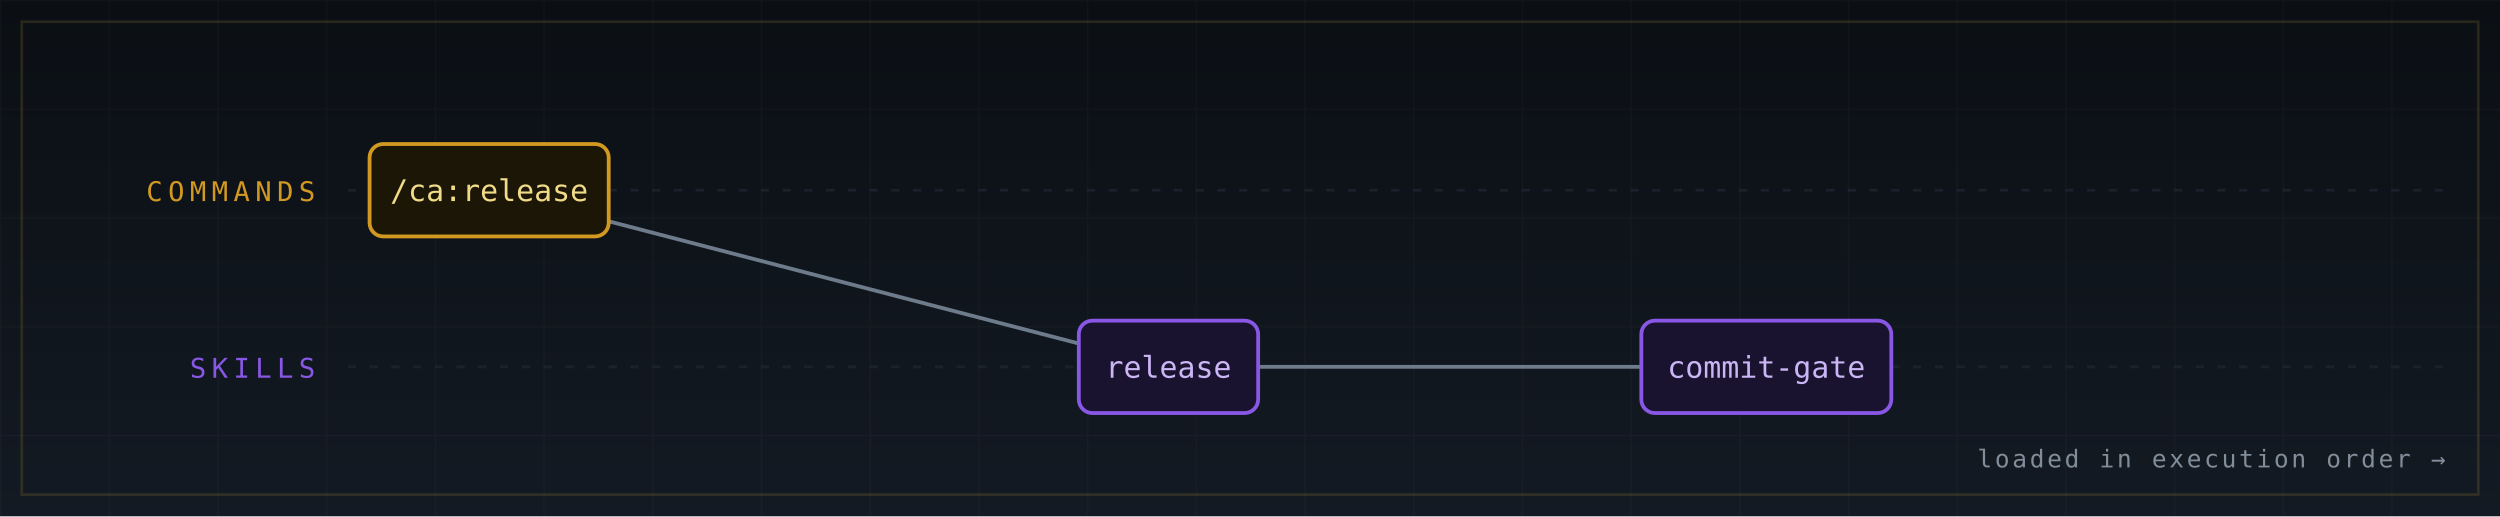
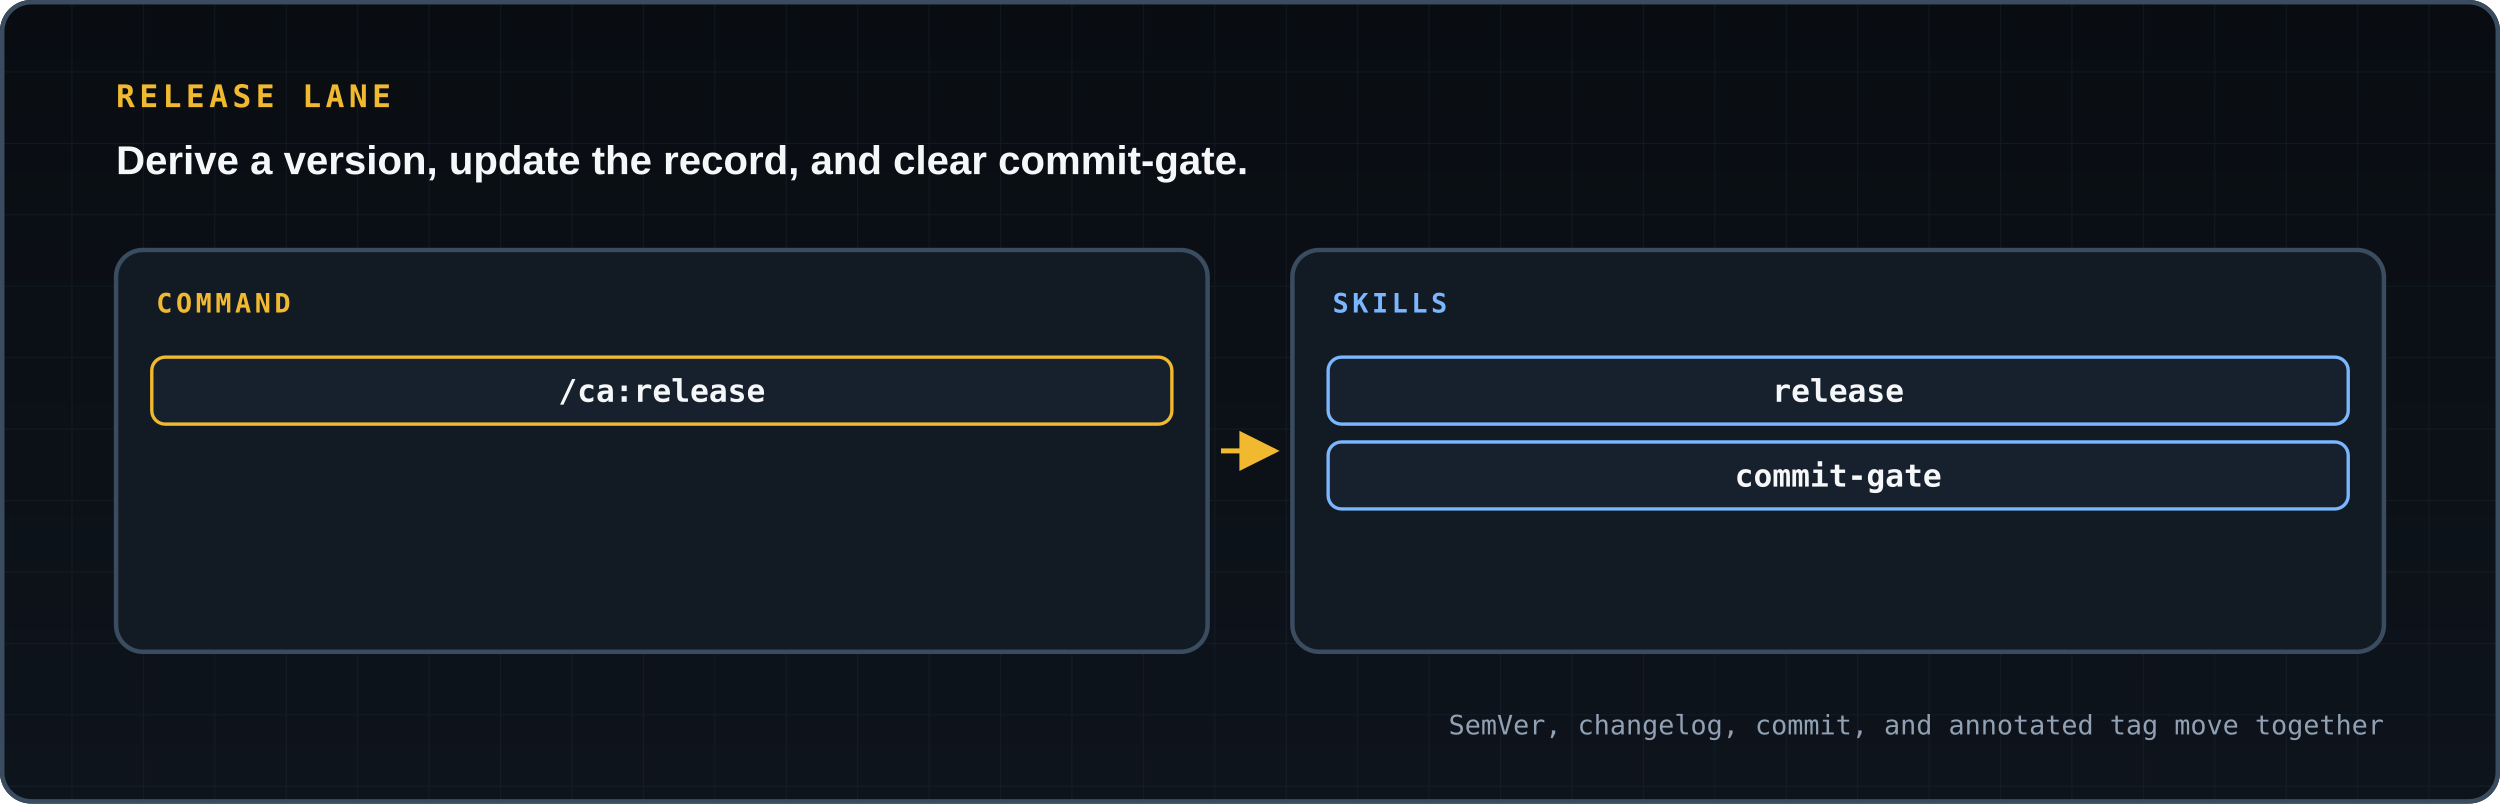
- <svg xmlns="http://www.w3.org/2000/svg" viewBox="0 0 920 190" role="img" aria-label="The /ca:release lane across two rows by piece type, loaded in order. Commands row: /ca:release. Skills row: release, then commit-gate. A connector runs left to right in execution order: /ca:release routes to the release skill, which derives the version and updates the changelog, then routes through commit-gate when those changes need a commit before tagging.">
+ <svg xmlns="http://www.w3.org/2000/svg" viewBox="0 0 1120 360" role="img" data-diagram-system="ca-v2">
  <defs>
-     <linearGradient id="lrel-bg" x1="0" y1="0" x2="0" y2="1">
-       <stop offset="0" stop-color="#0b0f14" />
-       <stop offset="1" stop-color="#131a23" />
+     <linearGradient id="canvas" x1="0" y1="0" x2="0" y2="1">
+       <stop stop-color="#090d12" />
+       <stop offset="1" stop-color="#0e141c" />
    </linearGradient>
-     <pattern id="lrel-grid" width="40" height="40" patternUnits="userSpaceOnUse">
-       <path d="M 40 0 L 0 0 0 40" fill="none" stroke="#e6edf3" stroke-opacity="0.028" stroke-width="1" />
+     <pattern id="grid" width="32" height="32" patternUnits="userSpaceOnUse">
+       <path d="M32 0H0V32" fill="none" stroke="#273647" stroke-width="1" stroke-opacity=".24" />
    </pattern>
-     <marker id="lrel-arrow" markerWidth="7" markerHeight="7" refX="5.5" refY="3" orient="auto">
-       <path d="M0,0 L0,6 L7,3 Z" fill="#6e7b8b" />
+     <marker id="arrow" markerWidth="8" markerHeight="8" refX="7" refY="4" orient="auto" markerUnits="strokeWidth">
+       <path d="M0 0 8 4 0 8z" fill="context-stroke" />
    </marker>
  </defs>
-   <rect width="920" height="190" fill="url(#lrel-bg)" />
-   <rect width="920" height="190" fill="url(#lrel-grid)" />
-   <rect x="8" y="8" width="904" height="174" fill="none" stroke="#e3b341" stroke-opacity="0.14" stroke-width="1" />
-   <line x1="128" y1="70" x2="900" y2="70" stroke="#22303f" stroke-opacity="0.5" stroke-width="1" stroke-dasharray="3 5" />
-   <line x1="128" y1="135" x2="900" y2="135" stroke="#22303f" stroke-opacity="0.5" stroke-width="1" stroke-dasharray="3 5" />
-   <text x="116" y="74" text-anchor="end" font-family="ui-monospace, 'Cascadia Code', Consolas, monospace" font-size="10" letter-spacing="2" fill="#d29922">COMMANDS</text>
-   <text x="116" y="139" text-anchor="end" font-family="ui-monospace, 'Cascadia Code', Consolas, monospace" font-size="10" letter-spacing="2" fill="#8957e5">SKILLS</text>
-   <polyline points="180,70 430,135 650,135" fill="none" stroke="#6e7b8b" stroke-width="1.4" marker-end="url(#lrel-arrow)" />
-   <rect x="136" y="53" width="88" height="34" rx="5" fill="#1c1606" stroke="#d29922" stroke-width="1.4" />
-   <text x="180" y="74" text-anchor="middle" font-family="ui-monospace, 'Cascadia Code', Consolas, monospace" font-size="11" fill="#f0dc88">/ca:release</text>
-   <rect x="397" y="118" width="66" height="34" rx="5" fill="#1a1330" stroke="#8957e5" stroke-width="1.4" />
-   <text x="430" y="139" text-anchor="middle" font-family="ui-monospace, 'Cascadia Code', Consolas, monospace" font-size="11" fill="#cbb6f5">release</text>
-   <rect x="604" y="118" width="92" height="34" rx="5" fill="#1a1330" stroke="#8957e5" stroke-width="1.4" />
-   <text x="650" y="139" text-anchor="middle" font-family="ui-monospace, 'Cascadia Code', Consolas, monospace" font-size="11" fill="#cbb6f5">commit-gate</text>
-   <text x="900" y="172" text-anchor="end" font-family="ui-monospace, 'Cascadia Code', Consolas, monospace" font-size="9" letter-spacing="1" fill="#828d9a">loaded in execution order →</text>
+   <rect width="1120" height="360" rx="14" fill="url(#canvas)" />
+   <rect width="1120" height="360" rx="14" fill="url(#grid)" />
+   <rect x="1" y="1" width="1118" height="358" rx="13" fill="none" stroke="#3a4c60" stroke-width="2" />
+   <text x="52" y="48" font-family="JetBrains Mono Variable, Consolas, Cascadia Mono, monospace" font-size="14" font-weight="750" fill="#f0b92f" text-anchor="start" letter-spacing="2">RELEASE LANE</text>
+   <text x="52" y="78" font-family="Manrope Variable, Segoe UI, Arial, sans-serif" font-size="18" font-weight="700" fill="#f6f7f9" text-anchor="start">Derive a version, update the record, and clear commit-gate.</text>
+   <rect x="52" y="112" width="489" height="180" rx="12" fill="#121a24" stroke="#3a4c60" stroke-width="2" />
+   <text x="70" y="140" font-family="JetBrains Mono Variable, Consolas, Cascadia Mono, monospace" font-size="12" font-weight="750" fill="#f0b92f" text-anchor="start" letter-spacing="1.6" data-label-kind="annotation">COMMAND</text>
+   <rect x="68" y="160" width="457" height="30" rx="6" fill="#17212d" stroke="#f0b92f" stroke-width="1.5" />
+   <text x="296.5" y="180" font-family="JetBrains Mono Variable, Consolas, Cascadia Mono, monospace" font-size="14" font-weight="650" fill="#f6f7f9" text-anchor="middle">/ca:release</text>
+   <path d="M547 202 L571 202" fill="none" stroke="#f0b92f" stroke-width="2.25" marker-end="url(#arrow)" />
+   <rect x="579" y="112" width="489" height="180" rx="12" fill="#121a24" stroke="#3a4c60" stroke-width="2" />
+   <text x="597" y="140" font-family="JetBrains Mono Variable, Consolas, Cascadia Mono, monospace" font-size="12" font-weight="750" fill="#7ab7ff" text-anchor="start" letter-spacing="1.6" data-label-kind="annotation">SKILLS</text>
+   <rect x="595" y="160" width="457" height="30" rx="6" fill="#17212d" stroke="#7ab7ff" stroke-width="1.5" />
+   <text x="823.5" y="180" font-family="JetBrains Mono Variable, Consolas, Cascadia Mono, monospace" font-size="14" font-weight="650" fill="#f6f7f9" text-anchor="middle">release</text>
+   <rect x="595" y="198" width="457" height="30" rx="6" fill="#17212d" stroke="#7ab7ff" stroke-width="1.5" />
+   <text x="823.5" y="218" font-family="JetBrains Mono Variable, Consolas, Cascadia Mono, monospace" font-size="14" font-weight="650" fill="#f6f7f9" text-anchor="middle">commit-gate</text>
+   <text x="1068" y="329" font-family="JetBrains Mono Variable, Consolas, Cascadia Mono, monospace" font-size="12" font-weight="500" fill="#91a0b2" text-anchor="end" data-label-kind="annotation">SemVer, changelog, commit, and annotated tag move together</text>
</svg>
